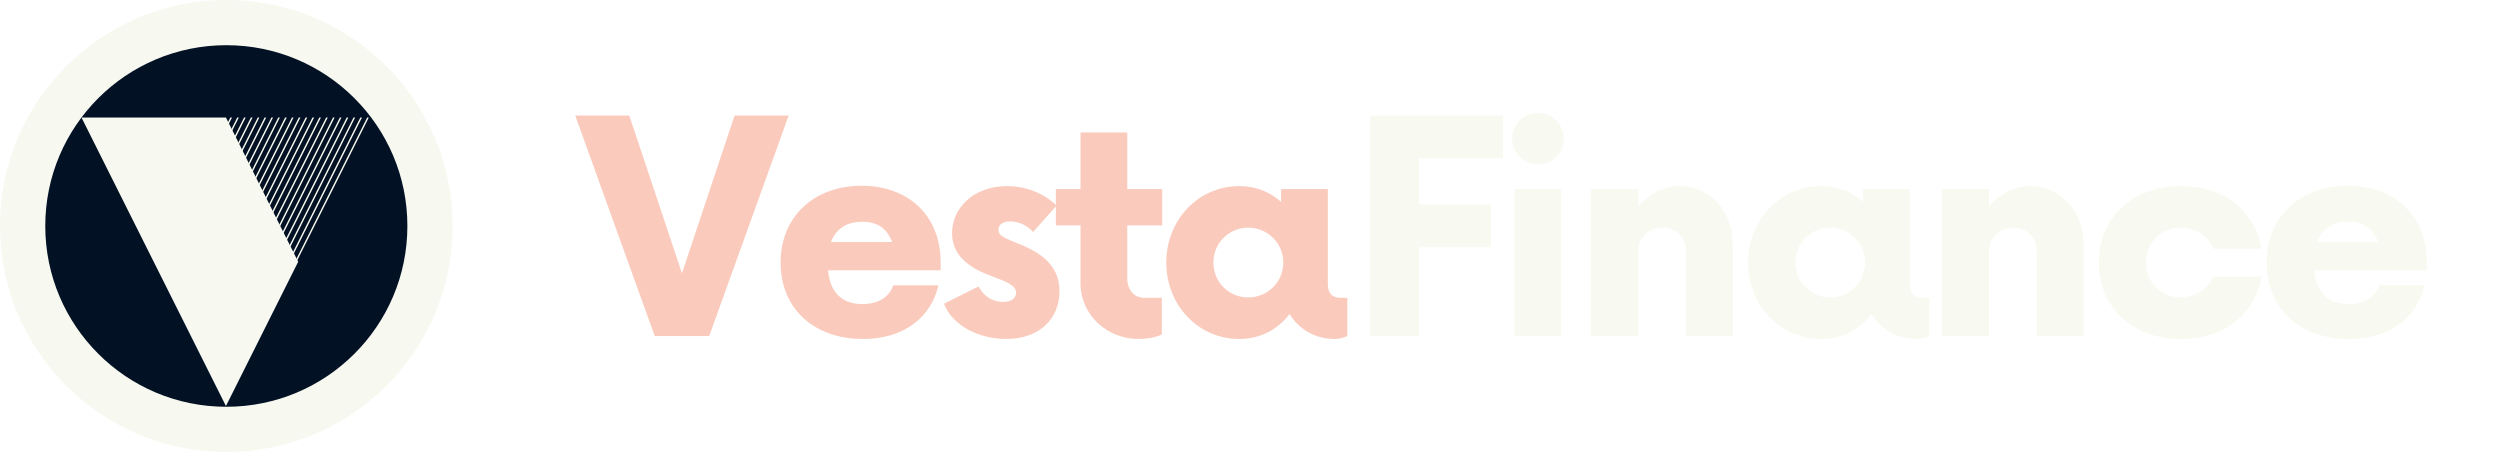
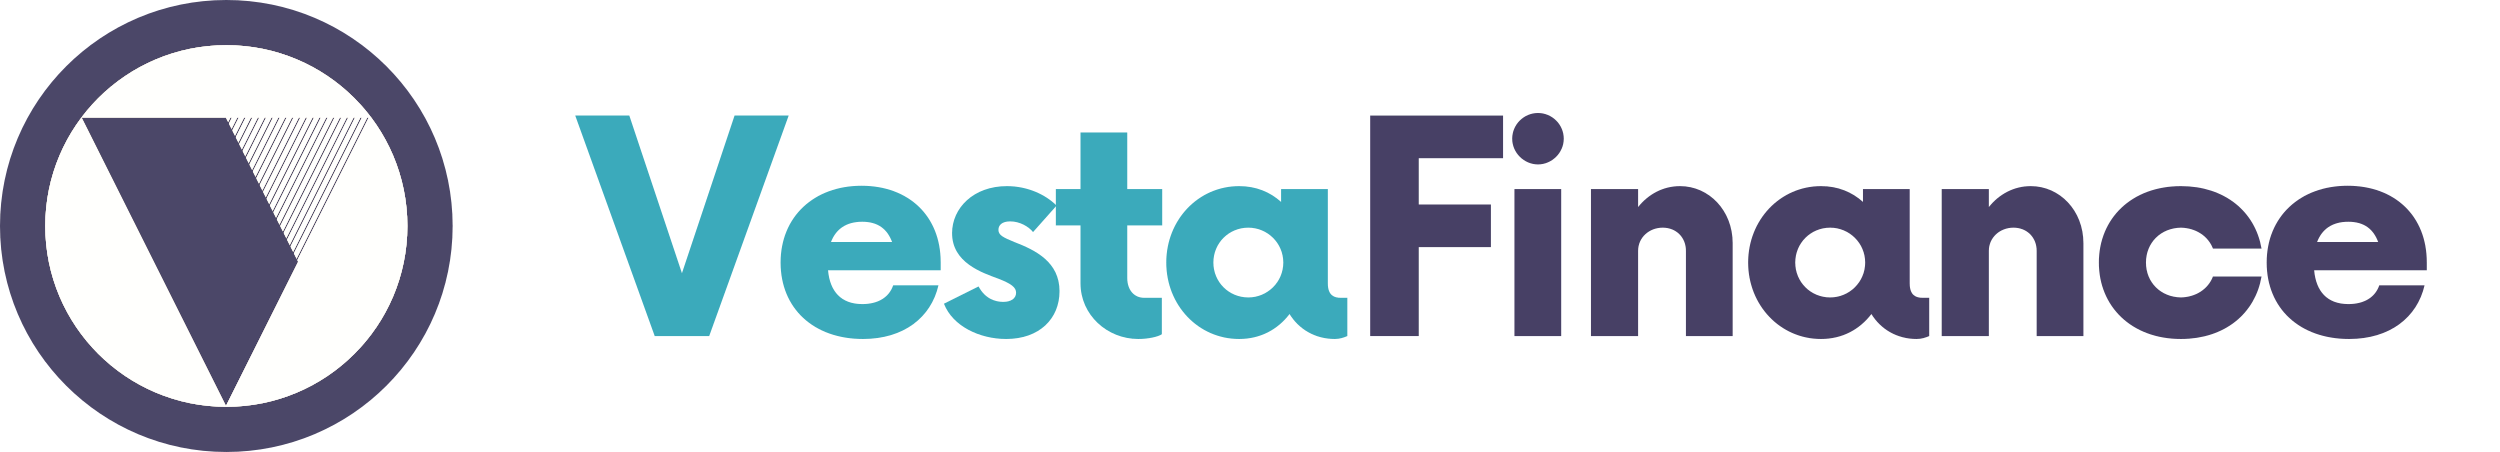
- <svg xmlns="http://www.w3.org/2000/svg" width="177" height="32" viewBox="0 0 177 32" fill="none">
+ <svg xmlns="http://www.w3.org/2000/svg" width="177" filter="invert(100%)" height="32" viewBox="0 0 177 32" fill="none">
  <path d="M16.024 0C7.174 0 0 7.164 0 16C0 24.837 7.174 32 16.024 32C24.873 32 32.047 24.837 32.047 16C32.047 7.164 24.873 0 16.024 0Z" fill="#F7F8EF" />
  <path d="M16.024 3.2C8.945 3.2 3.205 8.931 3.205 16C3.205 23.07 8.945 28.8 16.024 28.8C23.104 28.8 28.843 23.07 28.843 16C28.843 8.931 23.104 3.2 16.024 3.2Z" fill="#021123" />
  <path d="M13.724 18.55L13.632 18.504L18.732 8.32H18.847L13.724 18.55Z" fill="#F7F8EF" />
  <path d="M15.178 18.547L15.087 18.501L20.184 8.32H20.3L15.178 18.547Z" fill="#F7F8EF" />
  <path d="M14.209 18.549L14.116 18.503L19.215 8.32H19.33L14.209 18.549Z" fill="#F7F8EF" />
  <path d="M14.694 18.548L14.602 18.502L19.7 8.32H19.815L14.694 18.548Z" fill="#F7F8EF" />
  <path d="M13.24 18.551L13.148 18.505L18.247 8.32H18.363L13.24 18.551Z" fill="#F7F8EF" />
  <path d="M25.996 8.32H26.111L20.997 18.534L20.905 18.487L25.996 8.32Z" fill="#F7F8EF" />
  <path d="M11.299 18.555L11.207 18.509L16.309 8.32H16.425L11.299 18.555Z" fill="#F7F8EF" />
  <path d="M12.269 18.553L12.178 18.507L17.278 8.32H17.394L12.269 18.553Z" fill="#F7F8EF" />
  <path d="M11.785 18.554L11.692 18.509L16.794 8.32H16.909L11.785 18.554Z" fill="#F7F8EF" />
  <path d="M12.754 18.552L12.662 18.506L17.762 8.32H17.878L12.754 18.552Z" fill="#F7F8EF" />
  <path d="M18.088 18.54L17.996 18.494L23.09 8.32H23.205L18.088 18.54Z" fill="#F7F8EF" />
  <path d="M18.573 18.539L18.48 18.493L23.575 8.32H23.69L18.573 18.539Z" fill="#F7F8EF" />
  <path d="M19.058 18.538L18.966 18.492L24.059 8.32H24.174L19.058 18.538Z" fill="#F7F8EF" />
  <path d="M15.664 18.546L15.571 18.499L20.669 8.32H20.784L15.664 18.546Z" fill="#F7F8EF" />
  <path d="M20.512 18.535L20.42 18.489L25.512 8.32H25.627L20.512 18.535Z" fill="#F7F8EF" />
  <path d="M20.028 18.536L19.936 18.489L25.028 8.32H25.143L20.028 18.536Z" fill="#F7F8EF" />
  <path d="M19.543 18.537L19.45 18.491L24.544 8.32H24.659L19.543 18.537Z" fill="#F7F8EF" />
  <path d="M16.633 18.543L16.541 18.497L21.637 8.32H21.752L16.633 18.543Z" fill="#F7F8EF" />
  <path d="M16.149 18.545L16.057 18.499L21.153 8.32H21.269L16.149 18.545Z" fill="#F7F8EF" />
  <path d="M17.603 18.541L17.511 18.495L22.605 8.32H22.721L17.603 18.541Z" fill="#F7F8EF" />
  <path d="M17.118 18.542L17.025 18.497L22.121 8.32H22.237L17.118 18.542Z" fill="#F7F8EF" />
  <path d="M15.997 28.747L5.769 8.32H15.997L21.111 18.534L15.997 28.747Z" fill="#F7F8EF" />
  <path d="M106.416 11.2V8.182H97.01V23.792H100.448V17.496H105.556V14.478H100.448V11.2H106.416Z" fill="#F8F9F0" />
  <path d="M108.889 11.641C109.879 11.641 110.714 10.811 110.714 9.822C110.714 8.807 109.879 8 108.889 8C107.899 8 107.064 8.807 107.064 9.822C107.064 10.811 107.899 11.641 108.889 11.641ZM107.223 23.792H110.532V13.385H107.223V23.792Z" fill="#F8F9F0" />
  <path d="M118.949 13.178C117.748 13.178 116.706 13.748 115.978 14.659V13.385H112.641V23.792H115.978V17.756C115.978 16.819 116.758 16.118 117.722 16.118C118.686 16.118 119.365 16.819 119.365 17.756V23.792H122.673V17.211C122.673 14.919 121.005 13.178 118.949 13.178Z" fill="#F8F9F0" />
  <path d="M136.12 21.085C135.675 21.085 135.207 20.93 135.207 20.071V13.385H131.899V14.296C131.116 13.593 130.126 13.178 128.928 13.178C126.035 13.178 123.769 15.57 123.769 18.589C123.769 21.607 126.035 24 128.928 24C130.438 24 131.662 23.325 132.496 22.233C133.149 23.299 134.295 24 135.701 24C136.042 24 136.354 23.896 136.587 23.792V21.085H136.12ZM129.577 21.059C128.197 21.059 127.103 19.967 127.103 18.589C127.103 17.211 128.197 16.118 129.577 16.118C130.934 16.118 132.055 17.211 132.055 18.589C132.055 19.967 130.934 21.059 129.577 21.059Z" fill="#F8F9F0" />
  <path d="M143.781 13.178C142.58 13.178 141.538 13.748 140.81 14.659V13.385H137.473V23.792H140.81V17.756C140.81 16.819 141.59 16.118 142.554 16.118C143.518 16.118 144.197 16.819 144.197 17.756V23.792H147.505V17.211C147.505 14.919 145.837 13.178 143.781 13.178Z" fill="#F8F9F0" />
  <path d="M154.409 24C157.535 24 159.672 22.178 160.116 19.578H156.678C156.337 20.463 155.477 21.034 154.409 21.059C152.977 21.034 151.934 19.993 151.934 18.589C151.934 17.185 152.977 16.144 154.409 16.118C155.477 16.144 156.337 16.715 156.678 17.6H160.116C159.672 15 157.535 13.178 154.409 13.178C150.918 13.178 148.6 15.467 148.6 18.589C148.6 21.711 150.918 24 154.409 24Z" fill="#F8F9F0" />
  <path d="M171.816 18.563C171.816 15.311 169.573 13.152 166.212 13.152C162.852 13.152 160.481 15.337 160.481 18.589C160.481 21.841 162.826 24 166.316 24C169.209 24 171.138 22.466 171.658 20.203H168.453C168.167 21.034 167.411 21.529 166.264 21.529C164.754 21.529 163.972 20.618 163.842 19.137H171.816V18.563ZM166.264 15.7C167.385 15.7 168.037 16.222 168.375 17.133H164.05C164.391 16.248 165.092 15.7 166.264 15.7Z" fill="#F8F9F0" />
  <path d="M52.007 8.182L48.282 19.344L44.555 8.182H40.727L46.354 23.792H50.211L55.838 8.182H52.007Z" fill="#FACBBC" />
  <path d="M66.6 18.563C66.6 15.311 64.357 13.152 60.997 13.152C57.636 13.152 55.266 15.337 55.266 18.589C55.266 21.841 57.61 24 61.1 24C63.993 24 65.922 22.466 66.442 20.203H63.237C62.951 21.034 62.195 21.529 61.049 21.529C59.539 21.529 58.756 20.618 58.626 19.137H66.6V18.563ZM61.049 15.7C62.169 15.7 62.821 16.222 63.159 17.133H58.834C59.175 16.248 59.876 15.7 61.049 15.7Z" fill="#FACBBC" />
  <path d="M71.238 24C73.582 24 75.014 22.57 75.014 20.618C75.014 18.537 73.296 17.704 71.809 17.133C71.056 16.819 70.689 16.663 70.689 16.274C70.689 15.934 70.949 15.674 71.524 15.674C72.202 15.674 72.826 16.04 73.14 16.43L74.806 14.556C74.024 13.774 72.748 13.178 71.29 13.178C68.916 13.178 67.407 14.737 67.407 16.507C67.407 18.589 69.491 19.292 70.689 19.733C71.628 20.097 71.939 20.359 71.939 20.722C71.939 21.137 71.576 21.374 71.027 21.374C70.481 21.374 69.751 21.163 69.283 20.281L66.832 21.503C67.459 23.115 69.387 24 71.238 24Z" fill="#FACBBC" />
  <path d="M82.284 15.96V13.385H79.809V9.378H76.501V13.385H74.754V15.96H76.501V20.071C76.501 22.285 78.377 24 80.592 24C81.296 24 81.998 23.844 82.258 23.663V21.085H81.007C80.306 21.085 79.809 20.541 79.809 19.681V15.96H82.284Z" fill="#FACBBC" />
  <path d="M94.923 21.085C94.479 21.085 94.011 20.93 94.011 20.071V13.385H90.702V14.296C89.92 13.593 88.93 13.178 87.732 13.178C84.839 13.178 82.572 15.57 82.572 18.589C82.572 21.607 84.839 24 87.732 24C89.242 24 90.466 23.325 91.3 22.233C91.953 23.299 93.099 24 94.505 24C94.846 24 95.157 23.896 95.391 23.792V21.085H94.923ZM88.381 21.059C87.001 21.059 85.907 19.967 85.907 18.589C85.907 17.211 87.001 16.118 88.381 16.118C89.738 16.118 90.858 17.211 90.858 18.589C90.858 19.967 89.738 21.059 88.381 21.059Z" fill="#FACBBC" />
</svg>
